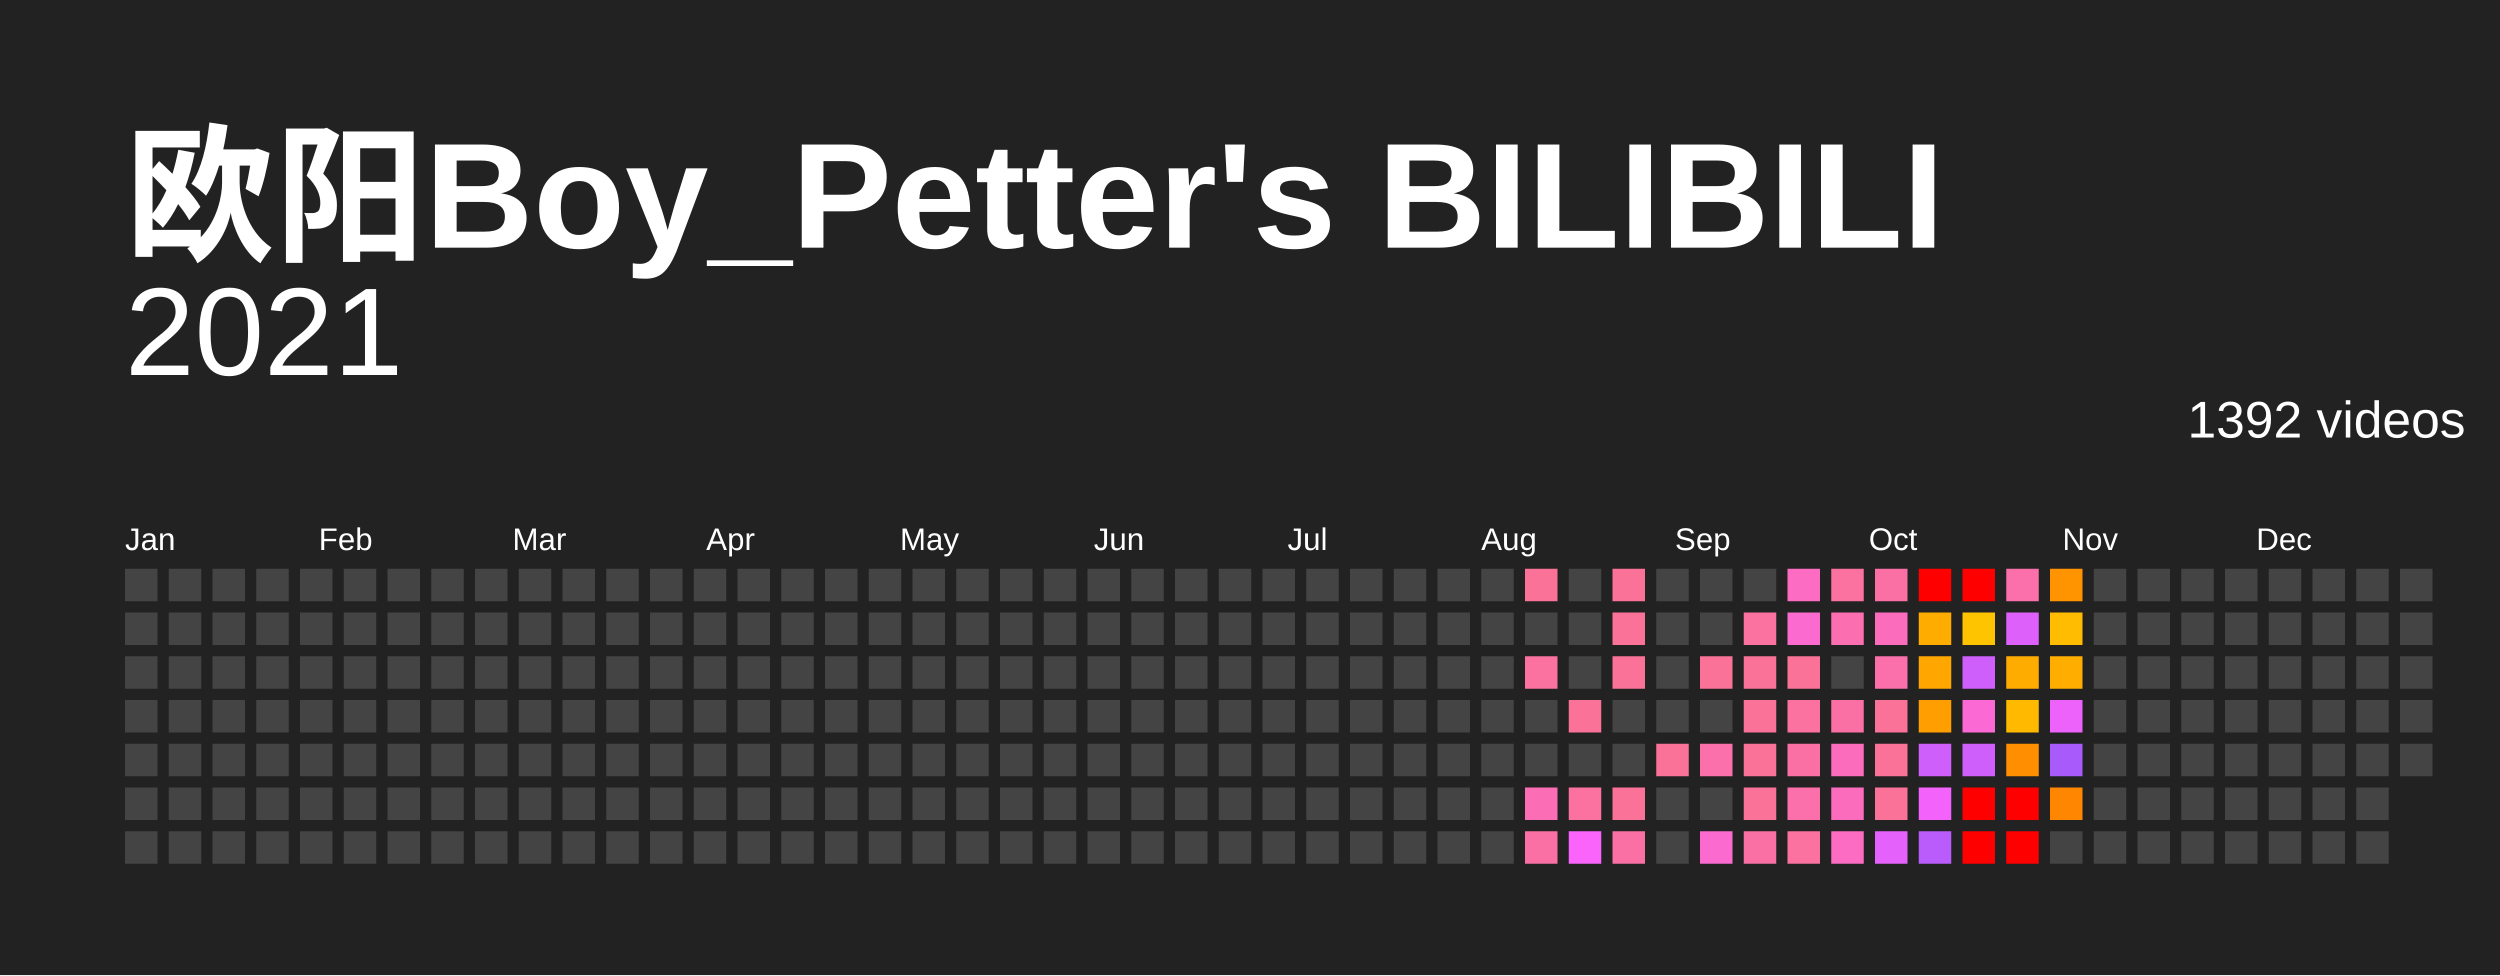
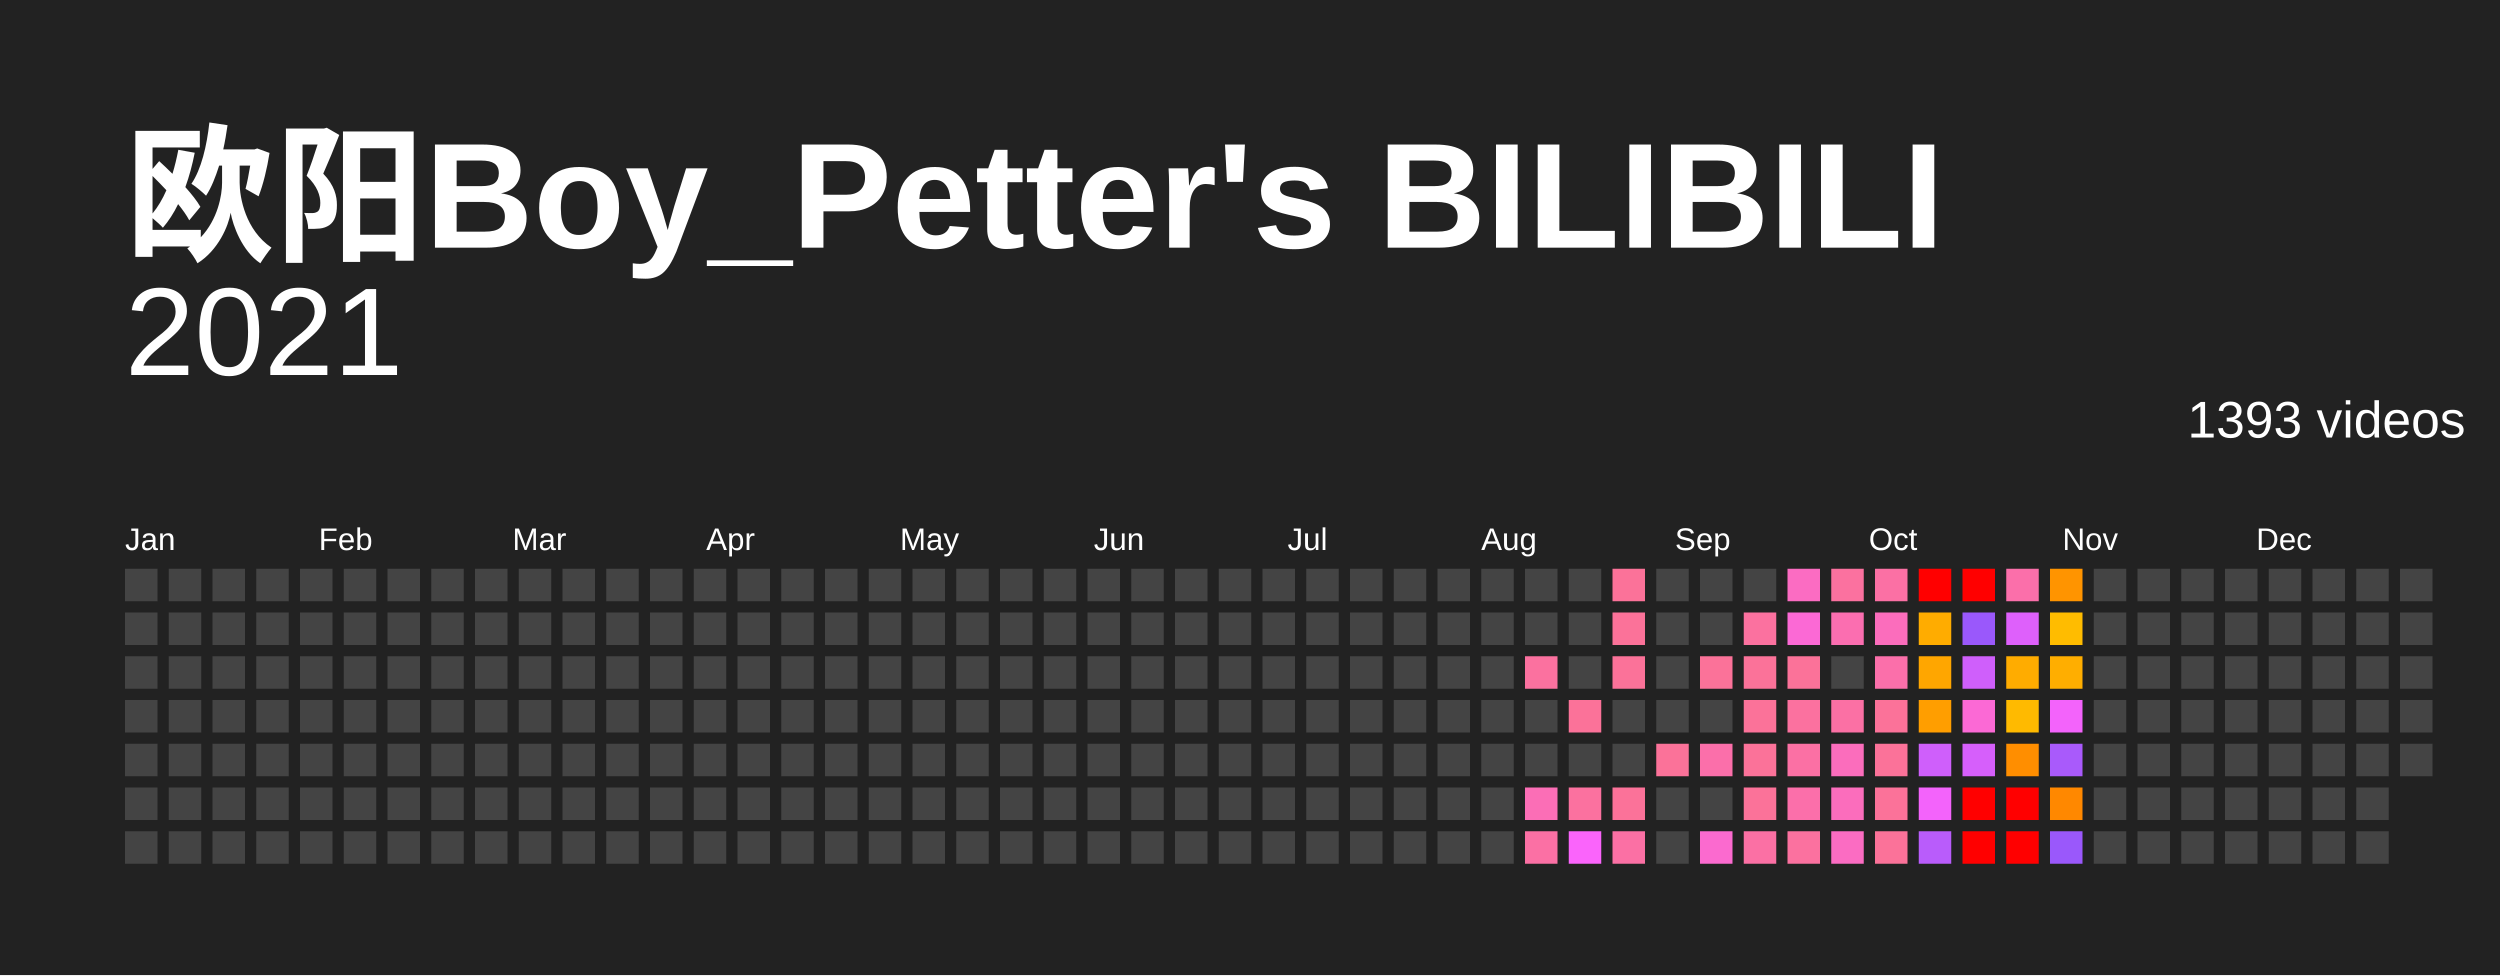
<svg xmlns="http://www.w3.org/2000/svg" baseProfile="full" height="78mm" version="1.1" viewBox="0,0,200,78" width="200mm">
  <defs />
  <rect fill="#222222" height="78" width="200" x="0" y="0" />
  <text fill="#FFFFFF" style="font-size:12px; font-family:Arial; font-weight:bold;" x="10" y="20">欧阳Boy_Petter's BILIBILI</text>
  <text alignment-baseline="hanging" fill="#FFFFFF" style="font-size:10.0px; font-family:Arial;" x="10" y="30">2021</text>
-   <text alignment-baseline="hanging" fill="#FFFFFF" style="font-size:4.125px; font-family:Arial;" x="175" y="35">1392 videos</text>
+   <text alignment-baseline="hanging" fill="#FFFFFF" style="font-size:4.125px; font-family:Arial;" x="175" y="35">1393 videos</text>
  <text fill="#FFFFFF" style="font-size:2.5px; font-family:Arial" x="10.0" y="44">Jan</text>
  <text fill="#FFFFFF" style="font-size:2.5px; font-family:Arial" x="25.5" y="44">Feb</text>
  <text fill="#FFFFFF" style="font-size:2.5px; font-family:Arial" x="41.0" y="44">Mar</text>
  <text fill="#FFFFFF" style="font-size:2.5px; font-family:Arial" x="56.5" y="44">Apr</text>
  <text fill="#FFFFFF" style="font-size:2.5px; font-family:Arial" x="72.0" y="44">May</text>
  <text fill="#FFFFFF" style="font-size:2.5px; font-family:Arial" x="87.5" y="44">Jun</text>
  <text fill="#FFFFFF" style="font-size:2.5px; font-family:Arial" x="103.0" y="44">Jul</text>
  <text fill="#FFFFFF" style="font-size:2.5px; font-family:Arial" x="118.5" y="44">Aug</text>
  <text fill="#FFFFFF" style="font-size:2.5px; font-family:Arial" x="134.0" y="44">Sep</text>
  <text fill="#FFFFFF" style="font-size:2.5px; font-family:Arial" x="149.5" y="44">Oct</text>
  <text fill="#FFFFFF" style="font-size:2.5px; font-family:Arial" x="165.0" y="44">Nov</text>
  <text fill="#FFFFFF" style="font-size:2.5px; font-family:Arial" x="180.5" y="44">Dec</text>
  <rect fill="#444444" height="2.6" width="2.6" x="10.0" y="45.5" />
  <rect fill="#444444" height="2.6" width="2.6" x="10.0" y="49.0" />
  <rect fill="#444444" height="2.6" width="2.6" x="10.0" y="52.5" />
  <rect fill="#444444" height="2.6" width="2.6" x="10.0" y="56.0" />
  <rect fill="#444444" height="2.6" width="2.6" x="10.0" y="59.5" />
  <rect fill="#444444" height="2.6" width="2.6" x="10.0" y="63.0" />
  <rect fill="#444444" height="2.6" width="2.6" x="10.0" y="66.5" />
  <rect fill="#444444" height="2.6" width="2.6" x="13.5" y="45.5" />
  <rect fill="#444444" height="2.6" width="2.6" x="13.5" y="49.0" />
  <rect fill="#444444" height="2.6" width="2.6" x="13.5" y="52.5" />
  <rect fill="#444444" height="2.6" width="2.6" x="13.5" y="56.0" />
  <rect fill="#444444" height="2.6" width="2.6" x="13.5" y="59.5" />
  <rect fill="#444444" height="2.6" width="2.6" x="13.5" y="63.0" />
  <rect fill="#444444" height="2.6" width="2.6" x="13.5" y="66.5" />
  <rect fill="#444444" height="2.6" width="2.6" x="17.0" y="45.5" />
  <rect fill="#444444" height="2.6" width="2.6" x="17.0" y="49.0" />
  <rect fill="#444444" height="2.6" width="2.6" x="17.0" y="52.5" />
  <rect fill="#444444" height="2.6" width="2.6" x="17.0" y="56.0" />
  <rect fill="#444444" height="2.6" width="2.6" x="17.0" y="59.5" />
  <rect fill="#444444" height="2.6" width="2.6" x="17.0" y="63.0" />
  <rect fill="#444444" height="2.6" width="2.6" x="17.0" y="66.5" />
  <rect fill="#444444" height="2.6" width="2.6" x="20.5" y="45.5" />
  <rect fill="#444444" height="2.6" width="2.6" x="20.5" y="49.0" />
  <rect fill="#444444" height="2.6" width="2.6" x="20.5" y="52.5" />
  <rect fill="#444444" height="2.6" width="2.6" x="20.5" y="56.0" />
  <rect fill="#444444" height="2.6" width="2.6" x="20.5" y="59.5" />
  <rect fill="#444444" height="2.6" width="2.6" x="20.5" y="63.0" />
  <rect fill="#444444" height="2.6" width="2.6" x="20.5" y="66.5" />
  <rect fill="#444444" height="2.6" width="2.6" x="24.0" y="45.5" />
  <rect fill="#444444" height="2.6" width="2.6" x="24.0" y="49.0" />
  <rect fill="#444444" height="2.6" width="2.6" x="24.0" y="52.5" />
  <rect fill="#444444" height="2.6" width="2.6" x="24.0" y="56.0" />
  <rect fill="#444444" height="2.6" width="2.6" x="24.0" y="59.5" />
  <rect fill="#444444" height="2.6" width="2.6" x="24.0" y="63.0" />
  <rect fill="#444444" height="2.6" width="2.6" x="24.0" y="66.5" />
  <rect fill="#444444" height="2.6" width="2.6" x="27.5" y="45.5" />
  <rect fill="#444444" height="2.6" width="2.6" x="27.5" y="49.0" />
  <rect fill="#444444" height="2.6" width="2.6" x="27.5" y="52.5" />
  <rect fill="#444444" height="2.6" width="2.6" x="27.5" y="56.0" />
  <rect fill="#444444" height="2.6" width="2.6" x="27.5" y="59.5" />
  <rect fill="#444444" height="2.6" width="2.6" x="27.5" y="63.0" />
  <rect fill="#444444" height="2.6" width="2.6" x="27.5" y="66.5" />
  <rect fill="#444444" height="2.6" width="2.6" x="31.0" y="45.5" />
  <rect fill="#444444" height="2.6" width="2.6" x="31.0" y="49.0" />
  <rect fill="#444444" height="2.6" width="2.6" x="31.0" y="52.5" />
  <rect fill="#444444" height="2.6" width="2.6" x="31.0" y="56.0" />
  <rect fill="#444444" height="2.6" width="2.6" x="31.0" y="59.5" />
  <rect fill="#444444" height="2.6" width="2.6" x="31.0" y="63.0" />
  <rect fill="#444444" height="2.6" width="2.6" x="31.0" y="66.5" />
  <rect fill="#444444" height="2.6" width="2.6" x="34.5" y="45.5" />
  <rect fill="#444444" height="2.6" width="2.6" x="34.5" y="49.0" />
  <rect fill="#444444" height="2.6" width="2.6" x="34.5" y="52.5" />
  <rect fill="#444444" height="2.6" width="2.6" x="34.5" y="56.0" />
  <rect fill="#444444" height="2.6" width="2.6" x="34.5" y="59.5" />
  <rect fill="#444444" height="2.6" width="2.6" x="34.5" y="63.0" />
  <rect fill="#444444" height="2.6" width="2.6" x="34.5" y="66.5" />
  <rect fill="#444444" height="2.6" width="2.6" x="38.0" y="45.5" />
  <rect fill="#444444" height="2.6" width="2.6" x="38.0" y="49.0" />
  <rect fill="#444444" height="2.6" width="2.6" x="38.0" y="52.5" />
  <rect fill="#444444" height="2.6" width="2.6" x="38.0" y="56.0" />
  <rect fill="#444444" height="2.6" width="2.6" x="38.0" y="59.5" />
  <rect fill="#444444" height="2.6" width="2.6" x="38.0" y="63.0" />
  <rect fill="#444444" height="2.6" width="2.6" x="38.0" y="66.5" />
  <rect fill="#444444" height="2.6" width="2.6" x="41.5" y="45.5" />
  <rect fill="#444444" height="2.6" width="2.6" x="41.5" y="49.0" />
  <rect fill="#444444" height="2.6" width="2.6" x="41.5" y="52.5" />
  <rect fill="#444444" height="2.6" width="2.6" x="41.5" y="56.0" />
  <rect fill="#444444" height="2.6" width="2.6" x="41.5" y="59.5" />
  <rect fill="#444444" height="2.6" width="2.6" x="41.5" y="63.0" />
  <rect fill="#444444" height="2.6" width="2.6" x="41.5" y="66.5" />
  <rect fill="#444444" height="2.6" width="2.6" x="45.0" y="45.5" />
  <rect fill="#444444" height="2.6" width="2.6" x="45.0" y="49.0" />
  <rect fill="#444444" height="2.6" width="2.6" x="45.0" y="52.5" />
  <rect fill="#444444" height="2.6" width="2.6" x="45.0" y="56.0" />
  <rect fill="#444444" height="2.6" width="2.6" x="45.0" y="59.5" />
  <rect fill="#444444" height="2.6" width="2.6" x="45.0" y="63.0" />
  <rect fill="#444444" height="2.6" width="2.6" x="45.0" y="66.5" />
  <rect fill="#444444" height="2.6" width="2.6" x="48.5" y="45.5" />
  <rect fill="#444444" height="2.6" width="2.6" x="48.5" y="49.0" />
  <rect fill="#444444" height="2.6" width="2.6" x="48.5" y="52.5" />
  <rect fill="#444444" height="2.6" width="2.6" x="48.5" y="56.0" />
  <rect fill="#444444" height="2.6" width="2.6" x="48.5" y="59.5" />
  <rect fill="#444444" height="2.6" width="2.6" x="48.5" y="63.0" />
  <rect fill="#444444" height="2.6" width="2.6" x="48.5" y="66.5" />
  <rect fill="#444444" height="2.6" width="2.6" x="52.0" y="45.5" />
  <rect fill="#444444" height="2.6" width="2.6" x="52.0" y="49.0" />
  <rect fill="#444444" height="2.6" width="2.6" x="52.0" y="52.5" />
  <rect fill="#444444" height="2.6" width="2.6" x="52.0" y="56.0" />
  <rect fill="#444444" height="2.6" width="2.6" x="52.0" y="59.5" />
  <rect fill="#444444" height="2.6" width="2.6" x="52.0" y="63.0" />
  <rect fill="#444444" height="2.6" width="2.6" x="52.0" y="66.5" />
  <rect fill="#444444" height="2.6" width="2.6" x="55.5" y="45.5" />
  <rect fill="#444444" height="2.6" width="2.6" x="55.5" y="49.0" />
  <rect fill="#444444" height="2.6" width="2.6" x="55.5" y="52.5" />
  <rect fill="#444444" height="2.6" width="2.6" x="55.5" y="56.0" />
  <rect fill="#444444" height="2.6" width="2.6" x="55.5" y="59.5" />
  <rect fill="#444444" height="2.6" width="2.6" x="55.5" y="63.0" />
  <rect fill="#444444" height="2.6" width="2.6" x="55.5" y="66.5" />
  <rect fill="#444444" height="2.6" width="2.6" x="59.0" y="45.5" />
  <rect fill="#444444" height="2.6" width="2.6" x="59.0" y="49.0" />
  <rect fill="#444444" height="2.6" width="2.6" x="59.0" y="52.5" />
  <rect fill="#444444" height="2.6" width="2.6" x="59.0" y="56.0" />
  <rect fill="#444444" height="2.6" width="2.6" x="59.0" y="59.5" />
  <rect fill="#444444" height="2.6" width="2.6" x="59.0" y="63.0" />
  <rect fill="#444444" height="2.6" width="2.6" x="59.0" y="66.5" />
  <rect fill="#444444" height="2.6" width="2.6" x="62.5" y="45.5" />
  <rect fill="#444444" height="2.6" width="2.6" x="62.5" y="49.0" />
  <rect fill="#444444" height="2.6" width="2.6" x="62.5" y="52.5" />
  <rect fill="#444444" height="2.6" width="2.6" x="62.5" y="56.0" />
  <rect fill="#444444" height="2.6" width="2.6" x="62.5" y="59.5" />
  <rect fill="#444444" height="2.6" width="2.6" x="62.5" y="63.0" />
  <rect fill="#444444" height="2.6" width="2.6" x="62.5" y="66.5" />
  <rect fill="#444444" height="2.6" width="2.6" x="66.0" y="45.5" />
  <rect fill="#444444" height="2.6" width="2.6" x="66.0" y="49.0" />
  <rect fill="#444444" height="2.6" width="2.6" x="66.0" y="52.5" />
  <rect fill="#444444" height="2.6" width="2.6" x="66.0" y="56.0" />
  <rect fill="#444444" height="2.6" width="2.6" x="66.0" y="59.5" />
  <rect fill="#444444" height="2.6" width="2.6" x="66.0" y="63.0" />
  <rect fill="#444444" height="2.6" width="2.6" x="66.0" y="66.5" />
  <rect fill="#444444" height="2.6" width="2.6" x="69.5" y="45.5" />
  <rect fill="#444444" height="2.6" width="2.6" x="69.5" y="49.0" />
  <rect fill="#444444" height="2.6" width="2.6" x="69.5" y="52.5" />
  <rect fill="#444444" height="2.6" width="2.6" x="69.5" y="56.0" />
  <rect fill="#444444" height="2.6" width="2.6" x="69.5" y="59.5" />
  <rect fill="#444444" height="2.6" width="2.6" x="69.5" y="63.0" />
  <rect fill="#444444" height="2.6" width="2.6" x="69.5" y="66.5" />
  <rect fill="#444444" height="2.6" width="2.6" x="73.0" y="45.5" />
  <rect fill="#444444" height="2.6" width="2.6" x="73.0" y="49.0" />
  <rect fill="#444444" height="2.6" width="2.6" x="73.0" y="52.5" />
  <rect fill="#444444" height="2.6" width="2.6" x="73.0" y="56.0" />
  <rect fill="#444444" height="2.6" width="2.6" x="73.0" y="59.5" />
  <rect fill="#444444" height="2.6" width="2.6" x="73.0" y="63.0" />
  <rect fill="#444444" height="2.6" width="2.6" x="73.0" y="66.5" />
  <rect fill="#444444" height="2.6" width="2.6" x="76.5" y="45.5" />
  <rect fill="#444444" height="2.6" width="2.6" x="76.5" y="49.0" />
  <rect fill="#444444" height="2.6" width="2.6" x="76.5" y="52.5" />
  <rect fill="#444444" height="2.6" width="2.6" x="76.5" y="56.0" />
  <rect fill="#444444" height="2.6" width="2.6" x="76.5" y="59.5" />
  <rect fill="#444444" height="2.6" width="2.6" x="76.5" y="63.0" />
  <rect fill="#444444" height="2.6" width="2.6" x="76.5" y="66.5" />
  <rect fill="#444444" height="2.6" width="2.6" x="80.0" y="45.5" />
  <rect fill="#444444" height="2.6" width="2.6" x="80.0" y="49.0" />
  <rect fill="#444444" height="2.6" width="2.6" x="80.0" y="52.5" />
  <rect fill="#444444" height="2.6" width="2.6" x="80.0" y="56.0" />
  <rect fill="#444444" height="2.6" width="2.6" x="80.0" y="59.5" />
  <rect fill="#444444" height="2.6" width="2.6" x="80.0" y="63.0" />
  <rect fill="#444444" height="2.6" width="2.6" x="80.0" y="66.5" />
  <rect fill="#444444" height="2.6" width="2.6" x="83.5" y="45.5" />
  <rect fill="#444444" height="2.6" width="2.6" x="83.5" y="49.0" />
  <rect fill="#444444" height="2.6" width="2.6" x="83.5" y="52.5" />
  <rect fill="#444444" height="2.6" width="2.6" x="83.5" y="56.0" />
  <rect fill="#444444" height="2.6" width="2.6" x="83.5" y="59.5" />
  <rect fill="#444444" height="2.6" width="2.6" x="83.5" y="63.0" />
  <rect fill="#444444" height="2.6" width="2.6" x="83.5" y="66.5" />
  <rect fill="#444444" height="2.6" width="2.6" x="87.0" y="45.5" />
  <rect fill="#444444" height="2.6" width="2.6" x="87.0" y="49.0" />
  <rect fill="#444444" height="2.6" width="2.6" x="87.0" y="52.5" />
  <rect fill="#444444" height="2.6" width="2.6" x="87.0" y="56.0" />
  <rect fill="#444444" height="2.6" width="2.6" x="87.0" y="59.5" />
  <rect fill="#444444" height="2.6" width="2.6" x="87.0" y="63.0" />
  <rect fill="#444444" height="2.6" width="2.6" x="87.0" y="66.5" />
  <rect fill="#444444" height="2.6" width="2.6" x="90.5" y="45.5" />
  <rect fill="#444444" height="2.6" width="2.6" x="90.5" y="49.0" />
  <rect fill="#444444" height="2.6" width="2.6" x="90.5" y="52.5" />
  <rect fill="#444444" height="2.6" width="2.6" x="90.5" y="56.0" />
  <rect fill="#444444" height="2.6" width="2.6" x="90.5" y="59.5" />
  <rect fill="#444444" height="2.6" width="2.6" x="90.5" y="63.0" />
  <rect fill="#444444" height="2.6" width="2.6" x="90.5" y="66.5" />
  <rect fill="#444444" height="2.6" width="2.6" x="94.0" y="45.5" />
  <rect fill="#444444" height="2.6" width="2.6" x="94.0" y="49.0" />
  <rect fill="#444444" height="2.6" width="2.6" x="94.0" y="52.5" />
  <rect fill="#444444" height="2.6" width="2.6" x="94.0" y="56.0" />
  <rect fill="#444444" height="2.6" width="2.6" x="94.0" y="59.5" />
  <rect fill="#444444" height="2.6" width="2.6" x="94.0" y="63.0" />
  <rect fill="#444444" height="2.6" width="2.6" x="94.0" y="66.5" />
  <rect fill="#444444" height="2.6" width="2.6" x="97.5" y="45.5" />
  <rect fill="#444444" height="2.6" width="2.6" x="97.5" y="49.0" />
  <rect fill="#444444" height="2.6" width="2.6" x="97.5" y="52.5" />
  <rect fill="#444444" height="2.6" width="2.6" x="97.5" y="56.0" />
  <rect fill="#444444" height="2.6" width="2.6" x="97.5" y="59.5" />
  <rect fill="#444444" height="2.6" width="2.6" x="97.5" y="63.0" />
  <rect fill="#444444" height="2.6" width="2.6" x="97.5" y="66.5" />
  <rect fill="#444444" height="2.6" width="2.6" x="101.0" y="45.5" />
  <rect fill="#444444" height="2.6" width="2.6" x="101.0" y="49.0" />
  <rect fill="#444444" height="2.6" width="2.6" x="101.0" y="52.5" />
  <rect fill="#444444" height="2.6" width="2.6" x="101.0" y="56.0" />
  <rect fill="#444444" height="2.6" width="2.6" x="101.0" y="59.5" />
  <rect fill="#444444" height="2.6" width="2.6" x="101.0" y="63.0" />
  <rect fill="#444444" height="2.6" width="2.6" x="101.0" y="66.5" />
  <rect fill="#444444" height="2.6" width="2.6" x="104.5" y="45.5" />
  <rect fill="#444444" height="2.6" width="2.6" x="104.5" y="49.0" />
  <rect fill="#444444" height="2.6" width="2.6" x="104.5" y="52.5" />
  <rect fill="#444444" height="2.6" width="2.6" x="104.5" y="56.0" />
  <rect fill="#444444" height="2.6" width="2.6" x="104.5" y="59.5" />
  <rect fill="#444444" height="2.6" width="2.6" x="104.5" y="63.0" />
  <rect fill="#444444" height="2.6" width="2.6" x="104.5" y="66.5" />
  <rect fill="#444444" height="2.6" width="2.6" x="108.0" y="45.5" />
  <rect fill="#444444" height="2.6" width="2.6" x="108.0" y="49.0" />
  <rect fill="#444444" height="2.6" width="2.6" x="108.0" y="52.5" />
  <rect fill="#444444" height="2.6" width="2.6" x="108.0" y="56.0" />
  <rect fill="#444444" height="2.6" width="2.6" x="108.0" y="59.5" />
  <rect fill="#444444" height="2.6" width="2.6" x="108.0" y="63.0" />
  <rect fill="#444444" height="2.6" width="2.6" x="108.0" y="66.5" />
  <rect fill="#444444" height="2.6" width="2.6" x="111.5" y="45.5" />
  <rect fill="#444444" height="2.6" width="2.6" x="111.5" y="49.0" />
  <rect fill="#444444" height="2.6" width="2.6" x="111.5" y="52.5" />
  <rect fill="#444444" height="2.6" width="2.6" x="111.5" y="56.0" />
  <rect fill="#444444" height="2.6" width="2.6" x="111.5" y="59.5" />
  <rect fill="#444444" height="2.6" width="2.6" x="111.5" y="63.0" />
  <rect fill="#444444" height="2.6" width="2.6" x="111.5" y="66.5" />
  <rect fill="#444444" height="2.6" width="2.6" x="115.0" y="45.5" />
  <rect fill="#444444" height="2.6" width="2.6" x="115.0" y="49.0" />
  <rect fill="#444444" height="2.6" width="2.6" x="115.0" y="52.5" />
  <rect fill="#444444" height="2.6" width="2.6" x="115.0" y="56.0" />
  <rect fill="#444444" height="2.6" width="2.6" x="115.0" y="59.5" />
  <rect fill="#444444" height="2.6" width="2.6" x="115.0" y="63.0" />
  <rect fill="#444444" height="2.6" width="2.6" x="115.0" y="66.5" />
  <rect fill="#444444" height="2.6" width="2.6" x="118.5" y="45.5" />
  <rect fill="#444444" height="2.6" width="2.6" x="118.5" y="49.0" />
  <rect fill="#444444" height="2.6" width="2.6" x="118.5" y="52.5" />
  <rect fill="#444444" height="2.6" width="2.6" x="118.5" y="56.0" />
  <rect fill="#444444" height="2.6" width="2.6" x="118.5" y="59.5" />
  <rect fill="#444444" height="2.6" width="2.6" x="118.5" y="63.0" />
  <rect fill="#444444" height="2.6" width="2.6" x="118.5" y="66.5" />
-   <rect fill="#fb7299" height="2.6" width="2.6" x="122.0" y="45.5" />
+   <rect fill="#444444" height="2.6" width="2.6" x="122.0" y="45.5" />
  <rect fill="#444444" height="2.6" width="2.6" x="122.0" y="49.0" />
  <rect fill="#fb719f" height="2.6" width="2.6" x="122.0" y="52.5" />
  <rect fill="#444444" height="2.6" width="2.6" x="122.0" y="56.0" />
  <rect fill="#444444" height="2.6" width="2.6" x="122.0" y="59.5" />
  <rect fill="#fb6eb6" height="2.6" width="2.6" x="122.0" y="63.0" />
  <rect fill="#fb70a4" height="2.6" width="2.6" x="122.0" y="66.5" />
  <rect fill="#444444" height="2.6" width="2.6" x="125.5" y="45.5" />
  <rect fill="#444444" height="2.6" width="2.6" x="125.5" y="49.0" />
  <rect fill="#444444" height="2.6" width="2.6" x="125.5" y="52.5" />
  <rect fill="#fb7299" height="2.6" width="2.6" x="125.5" y="56.0" />
  <rect fill="#444444" height="2.6" width="2.6" x="125.5" y="59.5" />
  <rect fill="#fb719f" height="2.6" width="2.6" x="125.5" y="63.0" />
  <rect fill="#fa64fb" height="2.6" width="2.6" x="125.5" y="66.5" />
  <rect fill="#fb7299" height="2.6" width="2.6" x="129.0" y="45.5" />
  <rect fill="#fb7299" height="2.6" width="2.6" x="129.0" y="49.0" />
  <rect fill="#fb7299" height="2.6" width="2.6" x="129.0" y="52.5" />
  <rect fill="#444444" height="2.6" width="2.6" x="129.0" y="56.0" />
  <rect fill="#444444" height="2.6" width="2.6" x="129.0" y="59.5" />
  <rect fill="#fb7299" height="2.6" width="2.6" x="129.0" y="63.0" />
  <rect fill="#fb70a4" height="2.6" width="2.6" x="129.0" y="66.5" />
  <rect fill="#444444" height="2.6" width="2.6" x="132.5" y="45.5" />
  <rect fill="#444444" height="2.6" width="2.6" x="132.5" y="49.0" />
  <rect fill="#444444" height="2.6" width="2.6" x="132.5" y="52.5" />
  <rect fill="#444444" height="2.6" width="2.6" x="132.5" y="56.0" />
  <rect fill="#fb7299" height="2.6" width="2.6" x="132.5" y="59.5" />
  <rect fill="#444444" height="2.6" width="2.6" x="132.5" y="63.0" />
  <rect fill="#444444" height="2.6" width="2.6" x="132.5" y="66.5" />
  <rect fill="#444444" height="2.6" width="2.6" x="136.0" y="45.5" />
  <rect fill="#444444" height="2.6" width="2.6" x="136.0" y="49.0" />
  <rect fill="#fb7299" height="2.6" width="2.6" x="136.0" y="52.5" />
  <rect fill="#444444" height="2.6" width="2.6" x="136.0" y="56.0" />
  <rect fill="#fb6faa" height="2.6" width="2.6" x="136.0" y="59.5" />
  <rect fill="#444444" height="2.6" width="2.6" x="136.0" y="63.0" />
  <rect fill="#fb6acf" height="2.6" width="2.6" x="136.0" y="66.5" />
  <rect fill="#444444" height="2.6" width="2.6" x="139.5" y="45.5" />
  <rect fill="#fb719f" height="2.6" width="2.6" x="139.5" y="49.0" />
  <rect fill="#fb7299" height="2.6" width="2.6" x="139.5" y="52.5" />
  <rect fill="#fb7299" height="2.6" width="2.6" x="139.5" y="56.0" />
  <rect fill="#fb7299" height="2.6" width="2.6" x="139.5" y="59.5" />
  <rect fill="#fb7299" height="2.6" width="2.6" x="139.5" y="63.0" />
  <rect fill="#fb70a4" height="2.6" width="2.6" x="139.5" y="66.5" />
  <rect fill="#fb6cc2" height="2.6" width="2.6" x="143.0" y="45.5" />
-   <rect fill="#fb6acf" height="2.6" width="2.6" x="143.0" y="49.0" />
+   <rect fill="#fb69d5" height="2.6" width="2.6" x="143.0" y="49.0" />
  <rect fill="#fb7299" height="2.6" width="2.6" x="143.0" y="52.5" />
  <rect fill="#fb719f" height="2.6" width="2.6" x="143.0" y="56.0" />
  <rect fill="#fb70a4" height="2.6" width="2.6" x="143.0" y="59.5" />
  <rect fill="#fb6faa" height="2.6" width="2.6" x="143.0" y="63.0" />
  <rect fill="#fb719f" height="2.6" width="2.6" x="143.0" y="66.5" />
  <rect fill="#fb719f" height="2.6" width="2.6" x="146.5" y="45.5" />
  <rect fill="#fb6eb0" height="2.6" width="2.6" x="146.5" y="49.0" />
  <rect fill="#444444" height="2.6" width="2.6" x="146.5" y="52.5" />
  <rect fill="#fb70a4" height="2.6" width="2.6" x="146.5" y="56.0" />
  <rect fill="#fb6dbc" height="2.6" width="2.6" x="146.5" y="59.5" />
  <rect fill="#fb6dbc" height="2.6" width="2.6" x="146.5" y="63.0" />
  <rect fill="#fb6cc2" height="2.6" width="2.6" x="146.5" y="66.5" />
  <rect fill="#fb70a4" height="2.6" width="2.6" x="150.0" y="45.5" />
  <rect fill="#fb6dbc" height="2.6" width="2.6" x="150.0" y="49.0" />
  <rect fill="#fb6faa" height="2.6" width="2.6" x="150.0" y="52.5" />
  <rect fill="#fb7299" height="2.6" width="2.6" x="150.0" y="56.0" />
  <rect fill="#fb7299" height="2.6" width="2.6" x="150.0" y="59.5" />
  <rect fill="#fb7299" height="2.6" width="2.6" x="150.0" y="63.0" />
-   <rect fill="#e561fb" height="2.6" width="2.6" x="150.0" y="66.5" />
+   <rect fill="#fb7299" height="2.6" width="2.6" x="150.0" y="66.5" />
  <rect fill="red" height="2.6" width="2.6" x="153.5" y="45.5" />
  <rect fill="#ffac00" height="2.6" width="2.6" x="153.5" y="49.0" />
  <rect fill="#ffa600" height="2.6" width="2.6" x="153.5" y="52.5" />
  <rect fill="#ff9e00" height="2.6" width="2.6" x="153.5" y="56.0" />
  <rect fill="#cf5ffb" height="2.6" width="2.6" x="153.5" y="59.5" />
  <rect fill="#f363fb" height="2.6" width="2.6" x="153.5" y="63.0" />
  <rect fill="#b95cfb" height="2.6" width="2.6" x="153.5" y="66.5" />
  <rect fill="red" height="2.6" width="2.6" x="157.0" y="45.5" />
-   <rect fill="#ffc400" height="2.6" width="2.6" x="157.0" y="49.0" />
+   <rect fill="#9a58fb" height="2.6" width="2.6" x="157.0" y="49.0" />
  <rect fill="#cf5ffb" height="2.6" width="2.6" x="157.0" y="52.5" />
  <rect fill="#fb69d5" height="2.6" width="2.6" x="157.0" y="56.0" />
-   <rect fill="#cf5ffb" height="2.6" width="2.6" x="157.0" y="59.5" />
+   <rect fill="#d65ffb" height="2.6" width="2.6" x="157.0" y="59.5" />
  <rect fill="red" height="2.6" width="2.6" x="157.0" y="63.0" />
  <rect fill="red" height="2.6" width="2.6" x="157.0" y="66.5" />
  <rect fill="#fb6faa" height="2.6" width="2.6" x="160.5" y="45.5" />
  <rect fill="#de60fb" height="2.6" width="2.6" x="160.5" y="49.0" />
  <rect fill="#ffac00" height="2.6" width="2.6" x="160.5" y="52.5" />
  <rect fill="#ffba00" height="2.6" width="2.6" x="160.5" y="56.0" />
  <rect fill="#ff8e00" height="2.6" width="2.6" x="160.5" y="59.5" />
  <rect fill="red" height="2.6" width="2.6" x="160.5" y="63.0" />
  <rect fill="red" height="2.6" width="2.6" x="160.5" y="66.5" />
  <rect fill="#ff9400" height="2.6" width="2.6" x="164.0" y="45.5" />
  <rect fill="#ffbc00" height="2.6" width="2.6" x="164.0" y="49.0" />
  <rect fill="#ffae00" height="2.6" width="2.6" x="164.0" y="52.5" />
-   <rect fill="#ec62fb" height="2.6" width="2.6" x="164.0" y="56.0" />
+   <rect fill="#f363fb" height="2.6" width="2.6" x="164.0" y="56.0" />
  <rect fill="#a95afb" height="2.6" width="2.6" x="164.0" y="59.5" />
-   <rect fill="#ff8600" height="2.6" width="2.6" x="164.0" y="63.0" />
-   <rect fill="#444444" height="2.6" width="2.6" x="164.0" y="66.5" />
+   <rect fill="#ff8800" height="2.6" width="2.6" x="164.0" y="63.0" />
+   <rect fill="#9a58fb" height="2.6" width="2.6" x="164.0" y="66.5" />
  <rect fill="#444444" height="2.6" width="2.6" x="167.5" y="45.5" />
  <rect fill="#444444" height="2.6" width="2.6" x="167.5" y="49.0" />
  <rect fill="#444444" height="2.6" width="2.6" x="167.5" y="52.5" />
  <rect fill="#444444" height="2.6" width="2.6" x="167.5" y="56.0" />
  <rect fill="#444444" height="2.6" width="2.6" x="167.5" y="59.5" />
  <rect fill="#444444" height="2.6" width="2.6" x="167.5" y="63.0" />
  <rect fill="#444444" height="2.6" width="2.6" x="167.5" y="66.5" />
  <rect fill="#444444" height="2.6" width="2.6" x="171.0" y="45.5" />
  <rect fill="#444444" height="2.6" width="2.6" x="171.0" y="49.0" />
  <rect fill="#444444" height="2.6" width="2.6" x="171.0" y="52.5" />
  <rect fill="#444444" height="2.6" width="2.6" x="171.0" y="56.0" />
  <rect fill="#444444" height="2.6" width="2.6" x="171.0" y="59.5" />
  <rect fill="#444444" height="2.6" width="2.6" x="171.0" y="63.0" />
  <rect fill="#444444" height="2.6" width="2.6" x="171.0" y="66.5" />
  <rect fill="#444444" height="2.6" width="2.6" x="174.5" y="45.5" />
  <rect fill="#444444" height="2.6" width="2.6" x="174.5" y="49.0" />
  <rect fill="#444444" height="2.6" width="2.6" x="174.5" y="52.5" />
  <rect fill="#444444" height="2.6" width="2.6" x="174.5" y="56.0" />
  <rect fill="#444444" height="2.6" width="2.6" x="174.5" y="59.5" />
  <rect fill="#444444" height="2.6" width="2.6" x="174.5" y="63.0" />
  <rect fill="#444444" height="2.6" width="2.6" x="174.5" y="66.5" />
  <rect fill="#444444" height="2.6" width="2.6" x="178.0" y="45.5" />
  <rect fill="#444444" height="2.6" width="2.6" x="178.0" y="49.0" />
  <rect fill="#444444" height="2.6" width="2.6" x="178.0" y="52.5" />
  <rect fill="#444444" height="2.6" width="2.6" x="178.0" y="56.0" />
  <rect fill="#444444" height="2.6" width="2.6" x="178.0" y="59.5" />
  <rect fill="#444444" height="2.6" width="2.6" x="178.0" y="63.0" />
  <rect fill="#444444" height="2.6" width="2.6" x="178.0" y="66.5" />
  <rect fill="#444444" height="2.6" width="2.6" x="181.5" y="45.5" />
  <rect fill="#444444" height="2.6" width="2.6" x="181.5" y="49.0" />
  <rect fill="#444444" height="2.6" width="2.6" x="181.5" y="52.5" />
  <rect fill="#444444" height="2.6" width="2.6" x="181.5" y="56.0" />
  <rect fill="#444444" height="2.6" width="2.6" x="181.5" y="59.5" />
  <rect fill="#444444" height="2.6" width="2.6" x="181.5" y="63.0" />
  <rect fill="#444444" height="2.6" width="2.6" x="181.5" y="66.5" />
  <rect fill="#444444" height="2.6" width="2.6" x="185.0" y="45.5" />
  <rect fill="#444444" height="2.6" width="2.6" x="185.0" y="49.0" />
  <rect fill="#444444" height="2.6" width="2.6" x="185.0" y="52.5" />
  <rect fill="#444444" height="2.6" width="2.6" x="185.0" y="56.0" />
  <rect fill="#444444" height="2.6" width="2.6" x="185.0" y="59.5" />
  <rect fill="#444444" height="2.6" width="2.6" x="185.0" y="63.0" />
  <rect fill="#444444" height="2.6" width="2.6" x="185.0" y="66.5" />
  <rect fill="#444444" height="2.6" width="2.6" x="188.5" y="45.5" />
  <rect fill="#444444" height="2.6" width="2.6" x="188.5" y="49.0" />
  <rect fill="#444444" height="2.6" width="2.6" x="188.5" y="52.5" />
  <rect fill="#444444" height="2.6" width="2.6" x="188.5" y="56.0" />
  <rect fill="#444444" height="2.6" width="2.6" x="188.5" y="59.5" />
  <rect fill="#444444" height="2.6" width="2.6" x="188.5" y="63.0" />
  <rect fill="#444444" height="2.6" width="2.6" x="188.5" y="66.5" />
  <rect fill="#444444" height="2.6" width="2.6" x="192.0" y="45.5" />
  <rect fill="#444444" height="2.6" width="2.6" x="192.0" y="49.0" />
  <rect fill="#444444" height="2.6" width="2.6" x="192.0" y="52.5" />
  <rect fill="#444444" height="2.6" width="2.6" x="192.0" y="56.0" />
  <rect fill="#444444" height="2.6" width="2.6" x="192.0" y="59.5" />
</svg>
